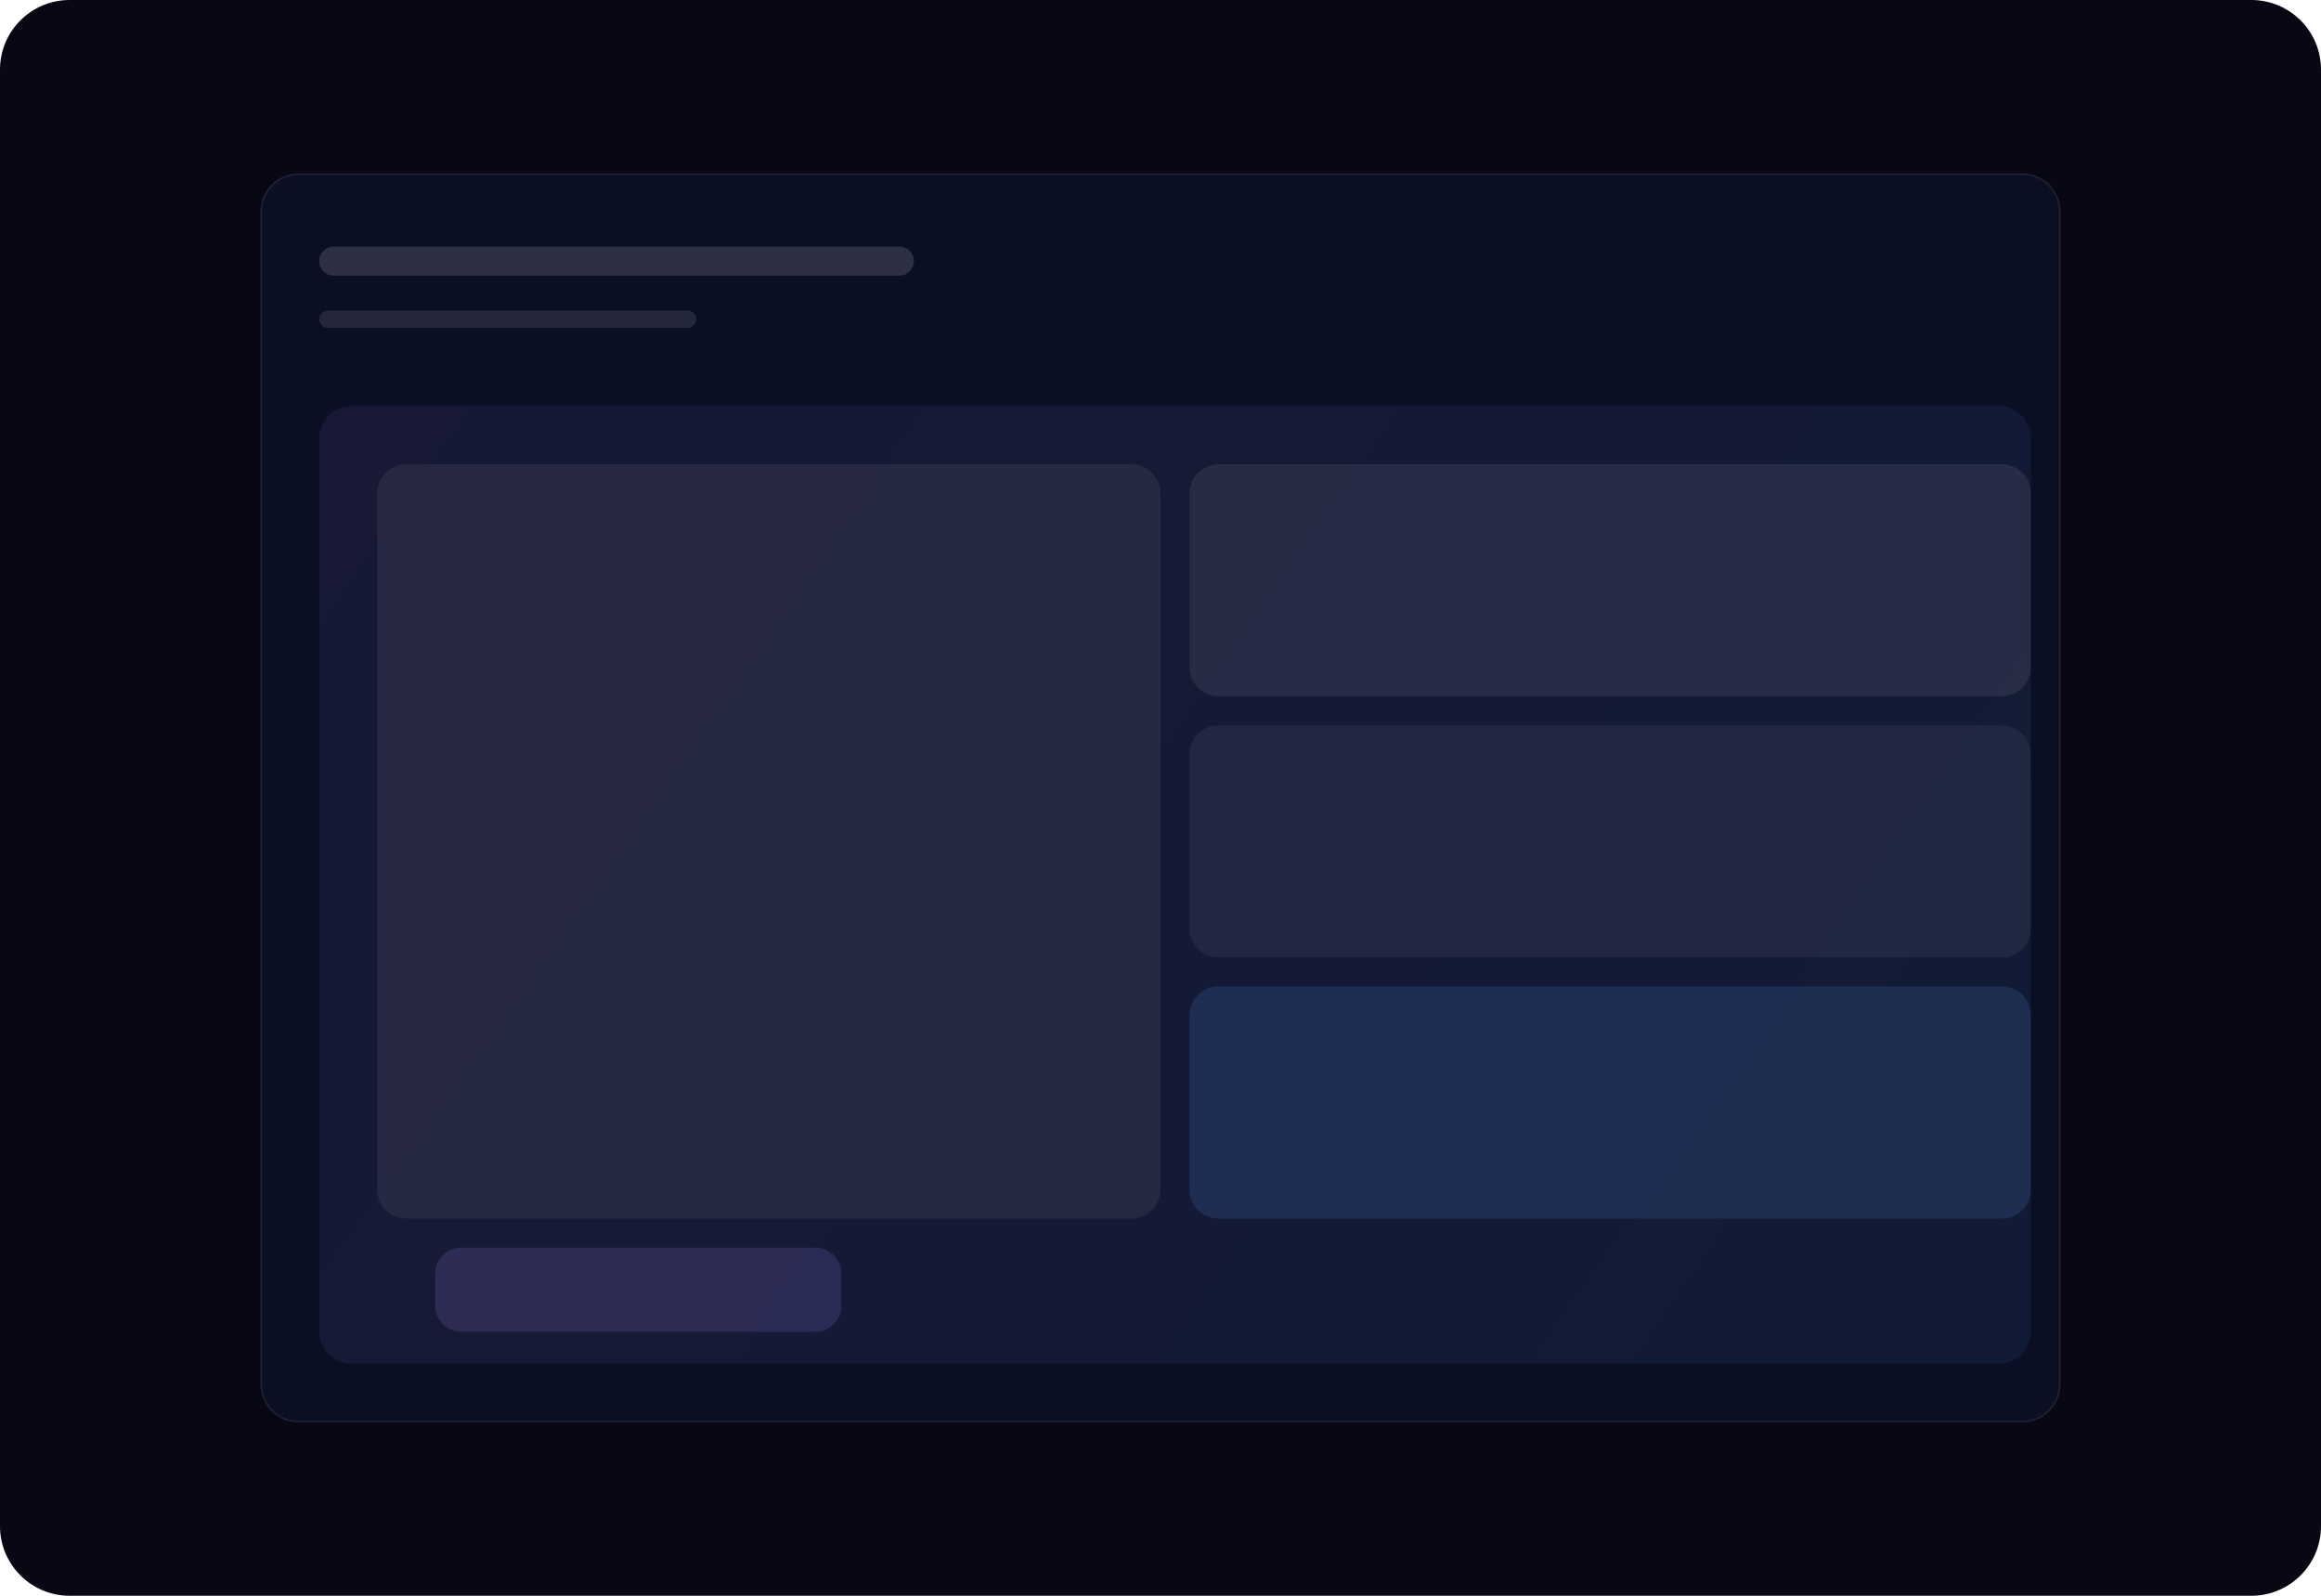
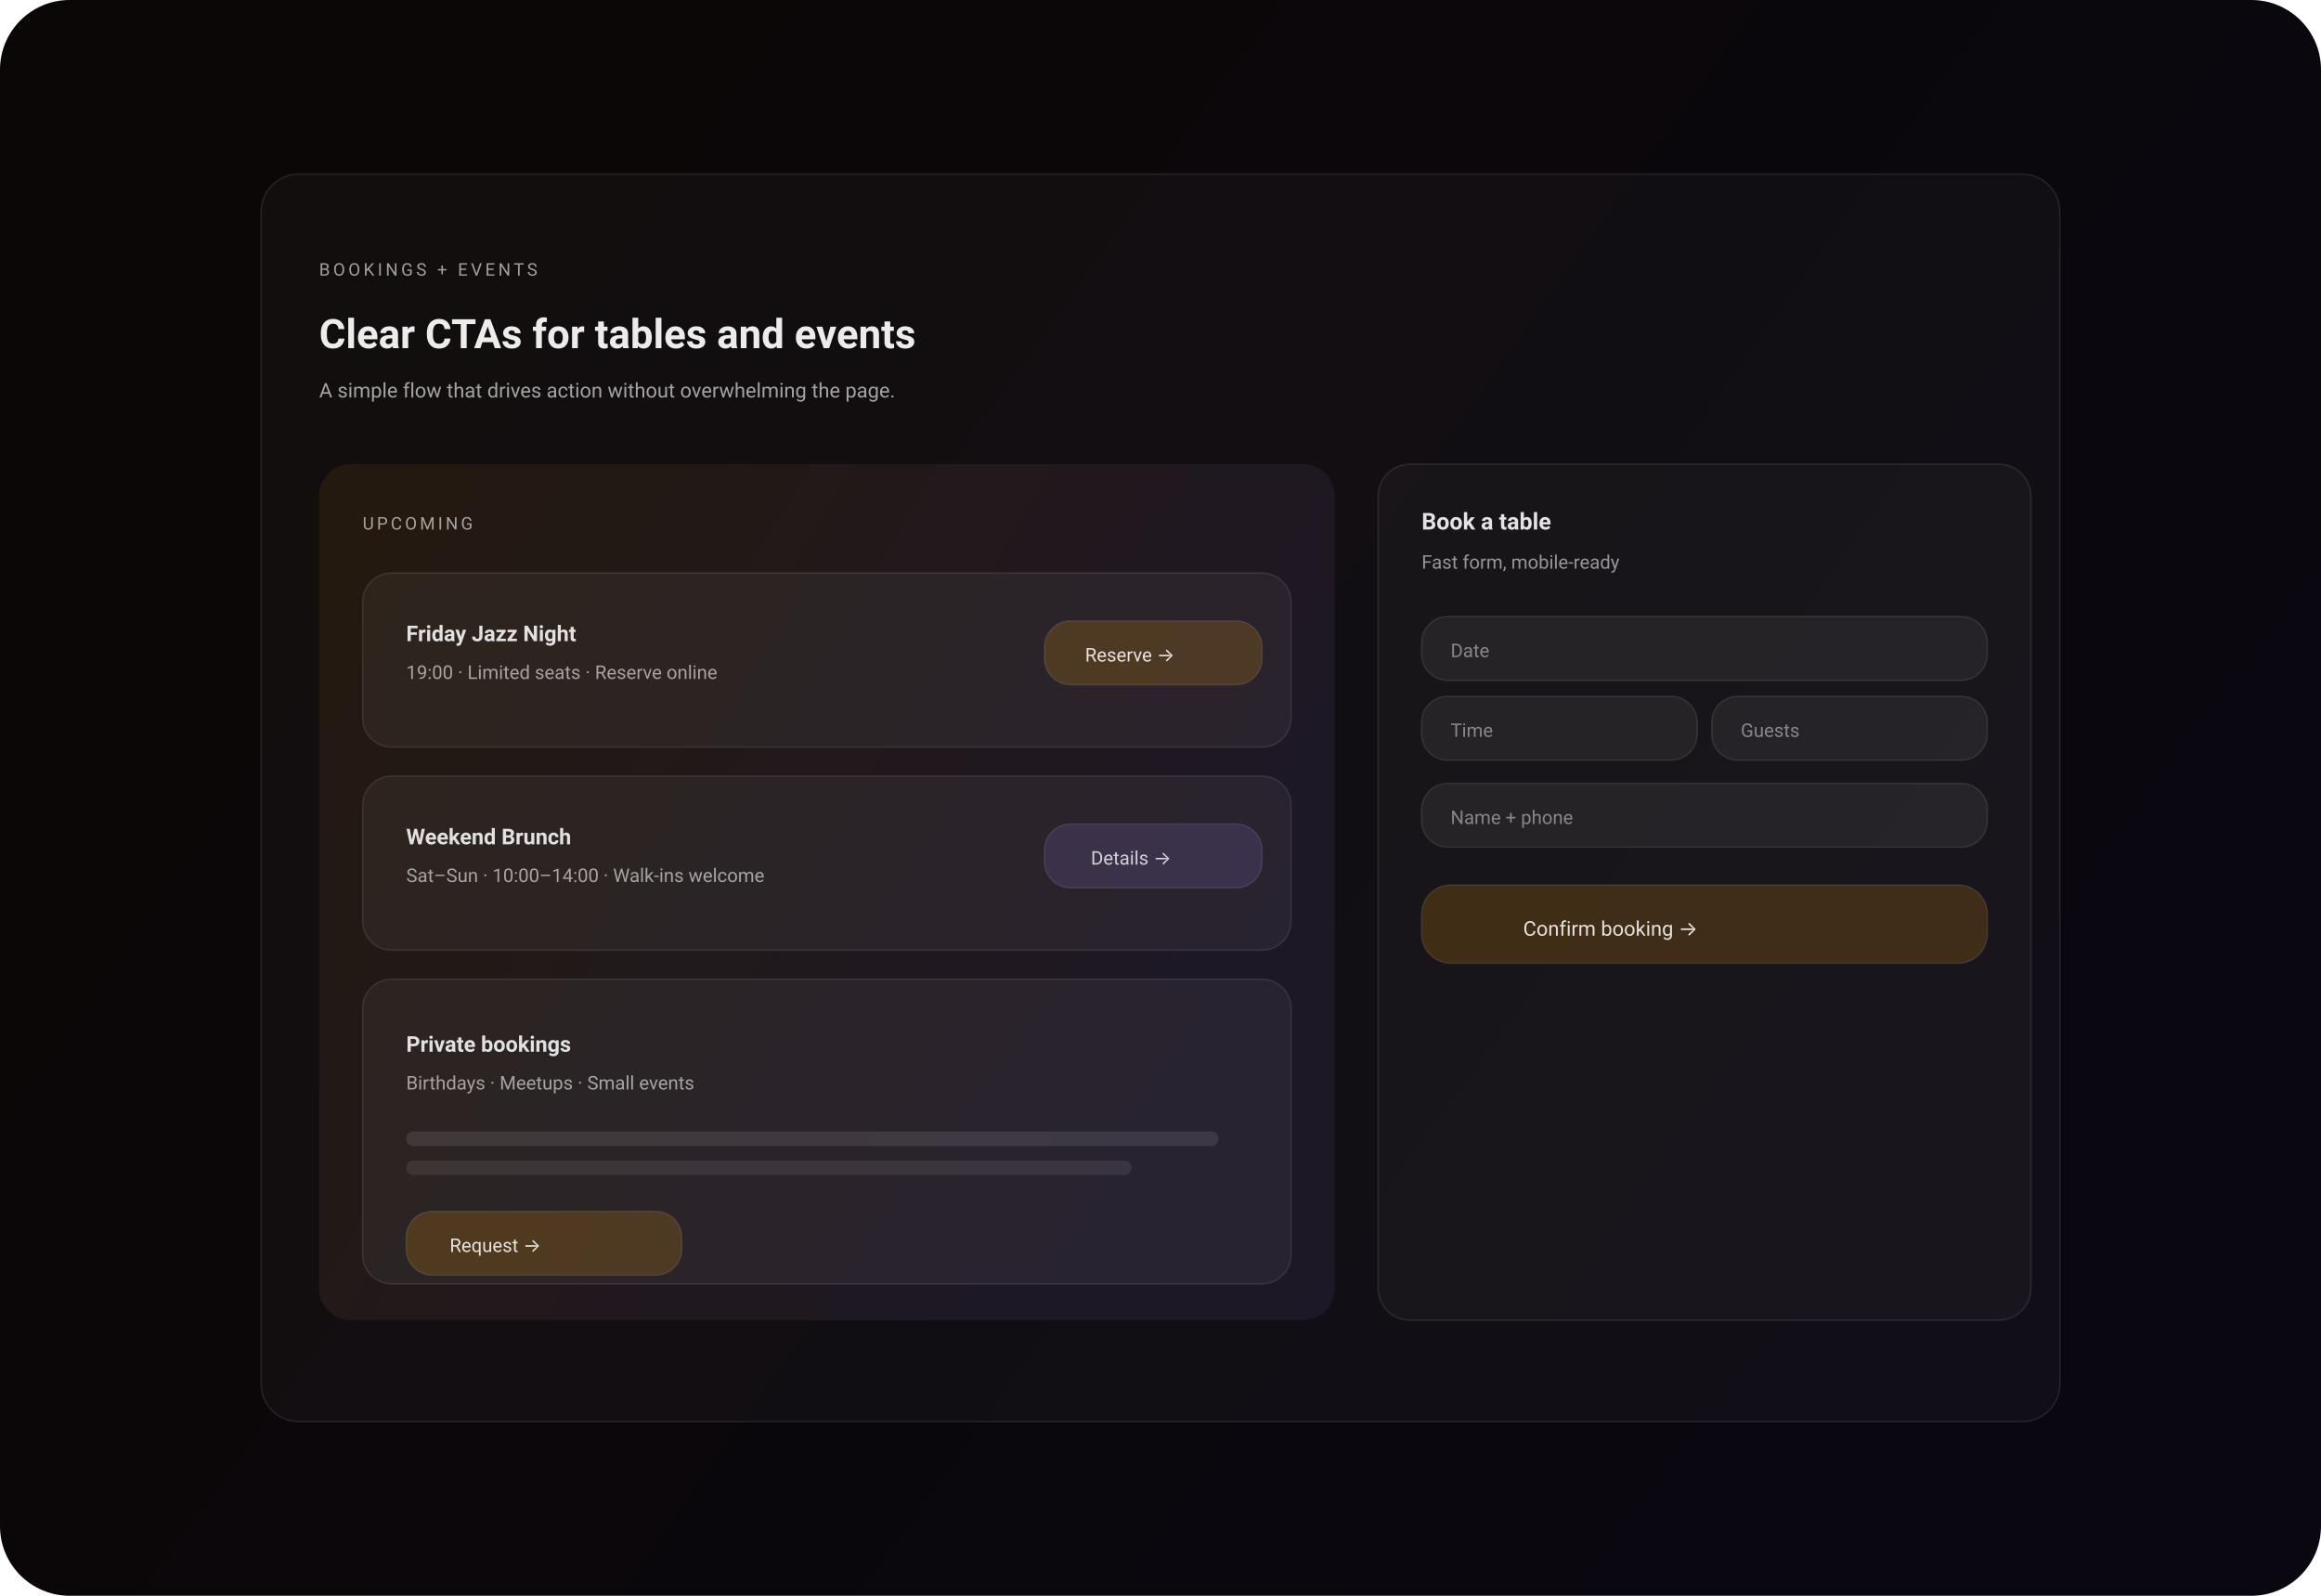
<svg xmlns="http://www.w3.org/2000/svg" width="1600" height="1100" viewBox="0 0 1600 1100" fill="none">
  <defs>
-     <linearGradient id="g" x1="220" y1="160" x2="1400" y2="980" gradientUnits="userSpaceOnUse">
-       <stop stop-color="#A78BFA" />
+     <linearGradient id="bg" x1="220" y1="120" x2="1420" y2="980" gradientUnits="userSpaceOnUse">
+       <stop stop-color="#0B0706" />
+       <stop offset="1" stop-color="#0A0711" />
+     </linearGradient>
+     <linearGradient id="accent" x1="260" y1="240" x2="1400" y2="920" gradientUnits="userSpaceOnUse">
+       <stop stop-color="#F59E0B" />
+       <stop offset="0.55" stop-color="#A78BFA" />
      <stop offset="1" stop-color="#60A5FA" />
    </linearGradient>
  </defs>
-   <rect width="1600" height="1100" rx="48" fill="#070814" />
-   <rect x="180" y="120" width="1240" height="860" rx="26" fill="#0B0F24" stroke="rgba(255,255,255,0.10)" />
-   <rect x="220" y="170" width="410" height="20" rx="10" fill="rgba(255,255,255,0.14)" />
-   <rect x="220" y="214" width="260" height="12" rx="6" fill="rgba(255,255,255,0.10)" />
-   <rect x="220" y="280" width="1180" height="660" rx="22" fill="url(#g)" opacity="0.08" />
-   <rect x="260" y="320" width="540" height="520" rx="20" fill="rgba(255,255,255,0.07)" />
-   <rect x="820" y="320" width="580" height="160" rx="20" fill="rgba(255,255,255,0.08)" />
-   <rect x="820" y="500" width="580" height="160" rx="20" fill="rgba(255,255,255,0.06)" />
-   <rect x="820" y="680" width="580" height="160" rx="20" fill="rgba(96,165,250,0.14)" />
-   <rect x="300" y="860" width="280" height="58" rx="18" fill="rgba(167,139,250,0.16)" />
+   <rect width="1600" height="1100" rx="48" fill="url(#bg)" />
+   <rect x="180" y="120" width="1240" height="860" rx="26" fill="rgba(255,255,255,0.03)" stroke="rgba(255,255,255,0.10)" />
+   <text x="220" y="190" fill="rgba(255,255,255,0.60)" font-size="12" letter-spacing="2.2" font-family="ui-sans-serif, system-ui, -apple-system, Segoe UI, Roboto">
+     BOOKINGS + EVENTS
+   </text>
+   <text x="220" y="240" fill="rgba(255,255,255,0.92)" font-size="28" font-weight="700" font-family="ui-sans-serif, system-ui, -apple-system, Segoe UI, Roboto">
+     Clear CTAs for tables and events
+   </text>
+   <text x="220" y="274" fill="rgba(255,255,255,0.62)" font-size="14" font-family="ui-sans-serif, system-ui, -apple-system, Segoe UI, Roboto">
+     A simple flow that drives action without overwhelming the page.
+   </text>
+   <rect x="220" y="320" width="700" height="590" rx="22" fill="url(#accent)" opacity="0.08" stroke="rgba(255,255,255,0.10)" />
+   <text x="250" y="365" fill="rgba(255,255,255,0.60)" font-size="12" letter-spacing="2.0" font-family="ui-sans-serif, system-ui, -apple-system, Segoe UI, Roboto">
+     UPCOMING
+   </text>
+   <rect x="250" y="395" width="640" height="120" rx="20" fill="rgba(255,255,255,0.05)" stroke="rgba(255,255,255,0.10)" />
+   <text x="280" y="442" fill="rgba(255,255,255,0.86)" font-size="15" font-weight="650" font-family="ui-sans-serif, system-ui, -apple-system, Segoe UI, Roboto">
+     Friday Jazz Night
+   </text>
+   <text x="280" y="468" fill="rgba(255,255,255,0.58)" font-size="13" font-family="ui-sans-serif, system-ui, -apple-system, Segoe UI, Roboto">
+     19:00 · Limited seats · Reserve online
+   </text>
+   <rect x="720" y="428" width="150" height="44" rx="18" fill="rgba(245,158,11,0.18)" stroke="rgba(255,255,255,0.10)" />
+   <text x="748" y="456" fill="rgba(255,255,255,0.86)" font-size="13" font-family="ui-sans-serif, system-ui, -apple-system, Segoe UI, Roboto">
+     Reserve →
+   </text>
+   <rect x="250" y="535" width="640" height="120" rx="20" fill="rgba(255,255,255,0.05)" stroke="rgba(255,255,255,0.10)" />
+   <text x="280" y="582" fill="rgba(255,255,255,0.86)" font-size="15" font-weight="650" font-family="ui-sans-serif, system-ui, -apple-system, Segoe UI, Roboto">
+     Weekend Brunch
+   </text>
+   <text x="280" y="608" fill="rgba(255,255,255,0.58)" font-size="13" font-family="ui-sans-serif, system-ui, -apple-system, Segoe UI, Roboto">
+     Sat–Sun · 10:00–14:00 · Walk-ins welcome
+   </text>
+   <rect x="720" y="568" width="150" height="44" rx="18" fill="rgba(167,139,250,0.14)" stroke="rgba(255,255,255,0.10)" />
+   <text x="752" y="596" fill="rgba(255,255,255,0.78)" font-size="13" font-family="ui-sans-serif, system-ui, -apple-system, Segoe UI, Roboto">
+     Details →
+   </text>
+   <rect x="250" y="675" width="640" height="210" rx="20" fill="rgba(255,255,255,0.05)" stroke="rgba(255,255,255,0.10)" />
+   <text x="280" y="725" fill="rgba(255,255,255,0.86)" font-size="15" font-weight="650" font-family="ui-sans-serif, system-ui, -apple-system, Segoe UI, Roboto">
+     Private bookings
+   </text>
+   <text x="280" y="751" fill="rgba(255,255,255,0.58)" font-size="13" font-family="ui-sans-serif, system-ui, -apple-system, Segoe UI, Roboto">
+     Birthdays · Meetups · Small events
+   </text>
+   <rect x="280" y="780" width="560" height="10" rx="5" fill="rgba(255,255,255,0.10)" />
+   <rect x="280" y="800" width="500" height="10" rx="5" fill="rgba(255,255,255,0.08)" />
+   <rect x="280" y="835" width="190" height="44" rx="18" fill="rgba(245,158,11,0.18)" stroke="rgba(255,255,255,0.10)" />
+   <text x="310" y="863" fill="rgba(255,255,255,0.86)" font-size="13" font-family="ui-sans-serif, system-ui, -apple-system, Segoe UI, Roboto">
+     Request →
+   </text>
+   <rect x="950" y="320" width="450" height="590" rx="22" fill="rgba(255,255,255,0.03)" stroke="rgba(255,255,255,0.10)" />
+   <text x="980" y="365" fill="rgba(255,255,255,0.88)" font-size="16" font-weight="650" font-family="ui-sans-serif, system-ui, -apple-system, Segoe UI, Roboto">
+     Book a table
+   </text>
+   <text x="980" y="392" fill="rgba(255,255,255,0.55)" font-size="13" font-family="ui-sans-serif, system-ui, -apple-system, Segoe UI, Roboto">
+     Fast form, mobile-ready
+   </text>
+   <rect x="980" y="425" width="390" height="44" rx="18" fill="rgba(255,255,255,0.06)" stroke="rgba(255,255,255,0.10)" />
+   <text x="1000" y="453" fill="rgba(255,255,255,0.45)" font-size="13" font-family="ui-sans-serif, system-ui, -apple-system, Segoe UI, Roboto">
+     Date
+   </text>
+   <rect x="980" y="480" width="190" height="44" rx="18" fill="rgba(255,255,255,0.06)" stroke="rgba(255,255,255,0.10)" />
+   <rect x="1180" y="480" width="190" height="44" rx="18" fill="rgba(255,255,255,0.06)" stroke="rgba(255,255,255,0.10)" />
+   <text x="1000" y="508" fill="rgba(255,255,255,0.45)" font-size="13" font-family="ui-sans-serif, system-ui, -apple-system, Segoe UI, Roboto">
+     Time
+   </text>
+   <text x="1200" y="508" fill="rgba(255,255,255,0.45)" font-size="13" font-family="ui-sans-serif, system-ui, -apple-system, Segoe UI, Roboto">
+     Guests
+   </text>
+   <rect x="980" y="540" width="390" height="44" rx="18" fill="rgba(255,255,255,0.06)" stroke="rgba(255,255,255,0.10)" />
+   <text x="1000" y="568" fill="rgba(255,255,255,0.45)" font-size="13" font-family="ui-sans-serif, system-ui, -apple-system, Segoe UI, Roboto">
+     Name + phone
+   </text>
+   <rect x="980" y="610" width="390" height="54" rx="20" fill="rgba(245,158,11,0.18)" stroke="rgba(255,255,255,0.10)" />
+   <text x="1050" y="645" fill="rgba(255,255,255,0.86)" font-size="14" font-family="ui-sans-serif, system-ui, -apple-system, Segoe UI, Roboto">
+     Confirm booking →
+   </text>
</svg>
